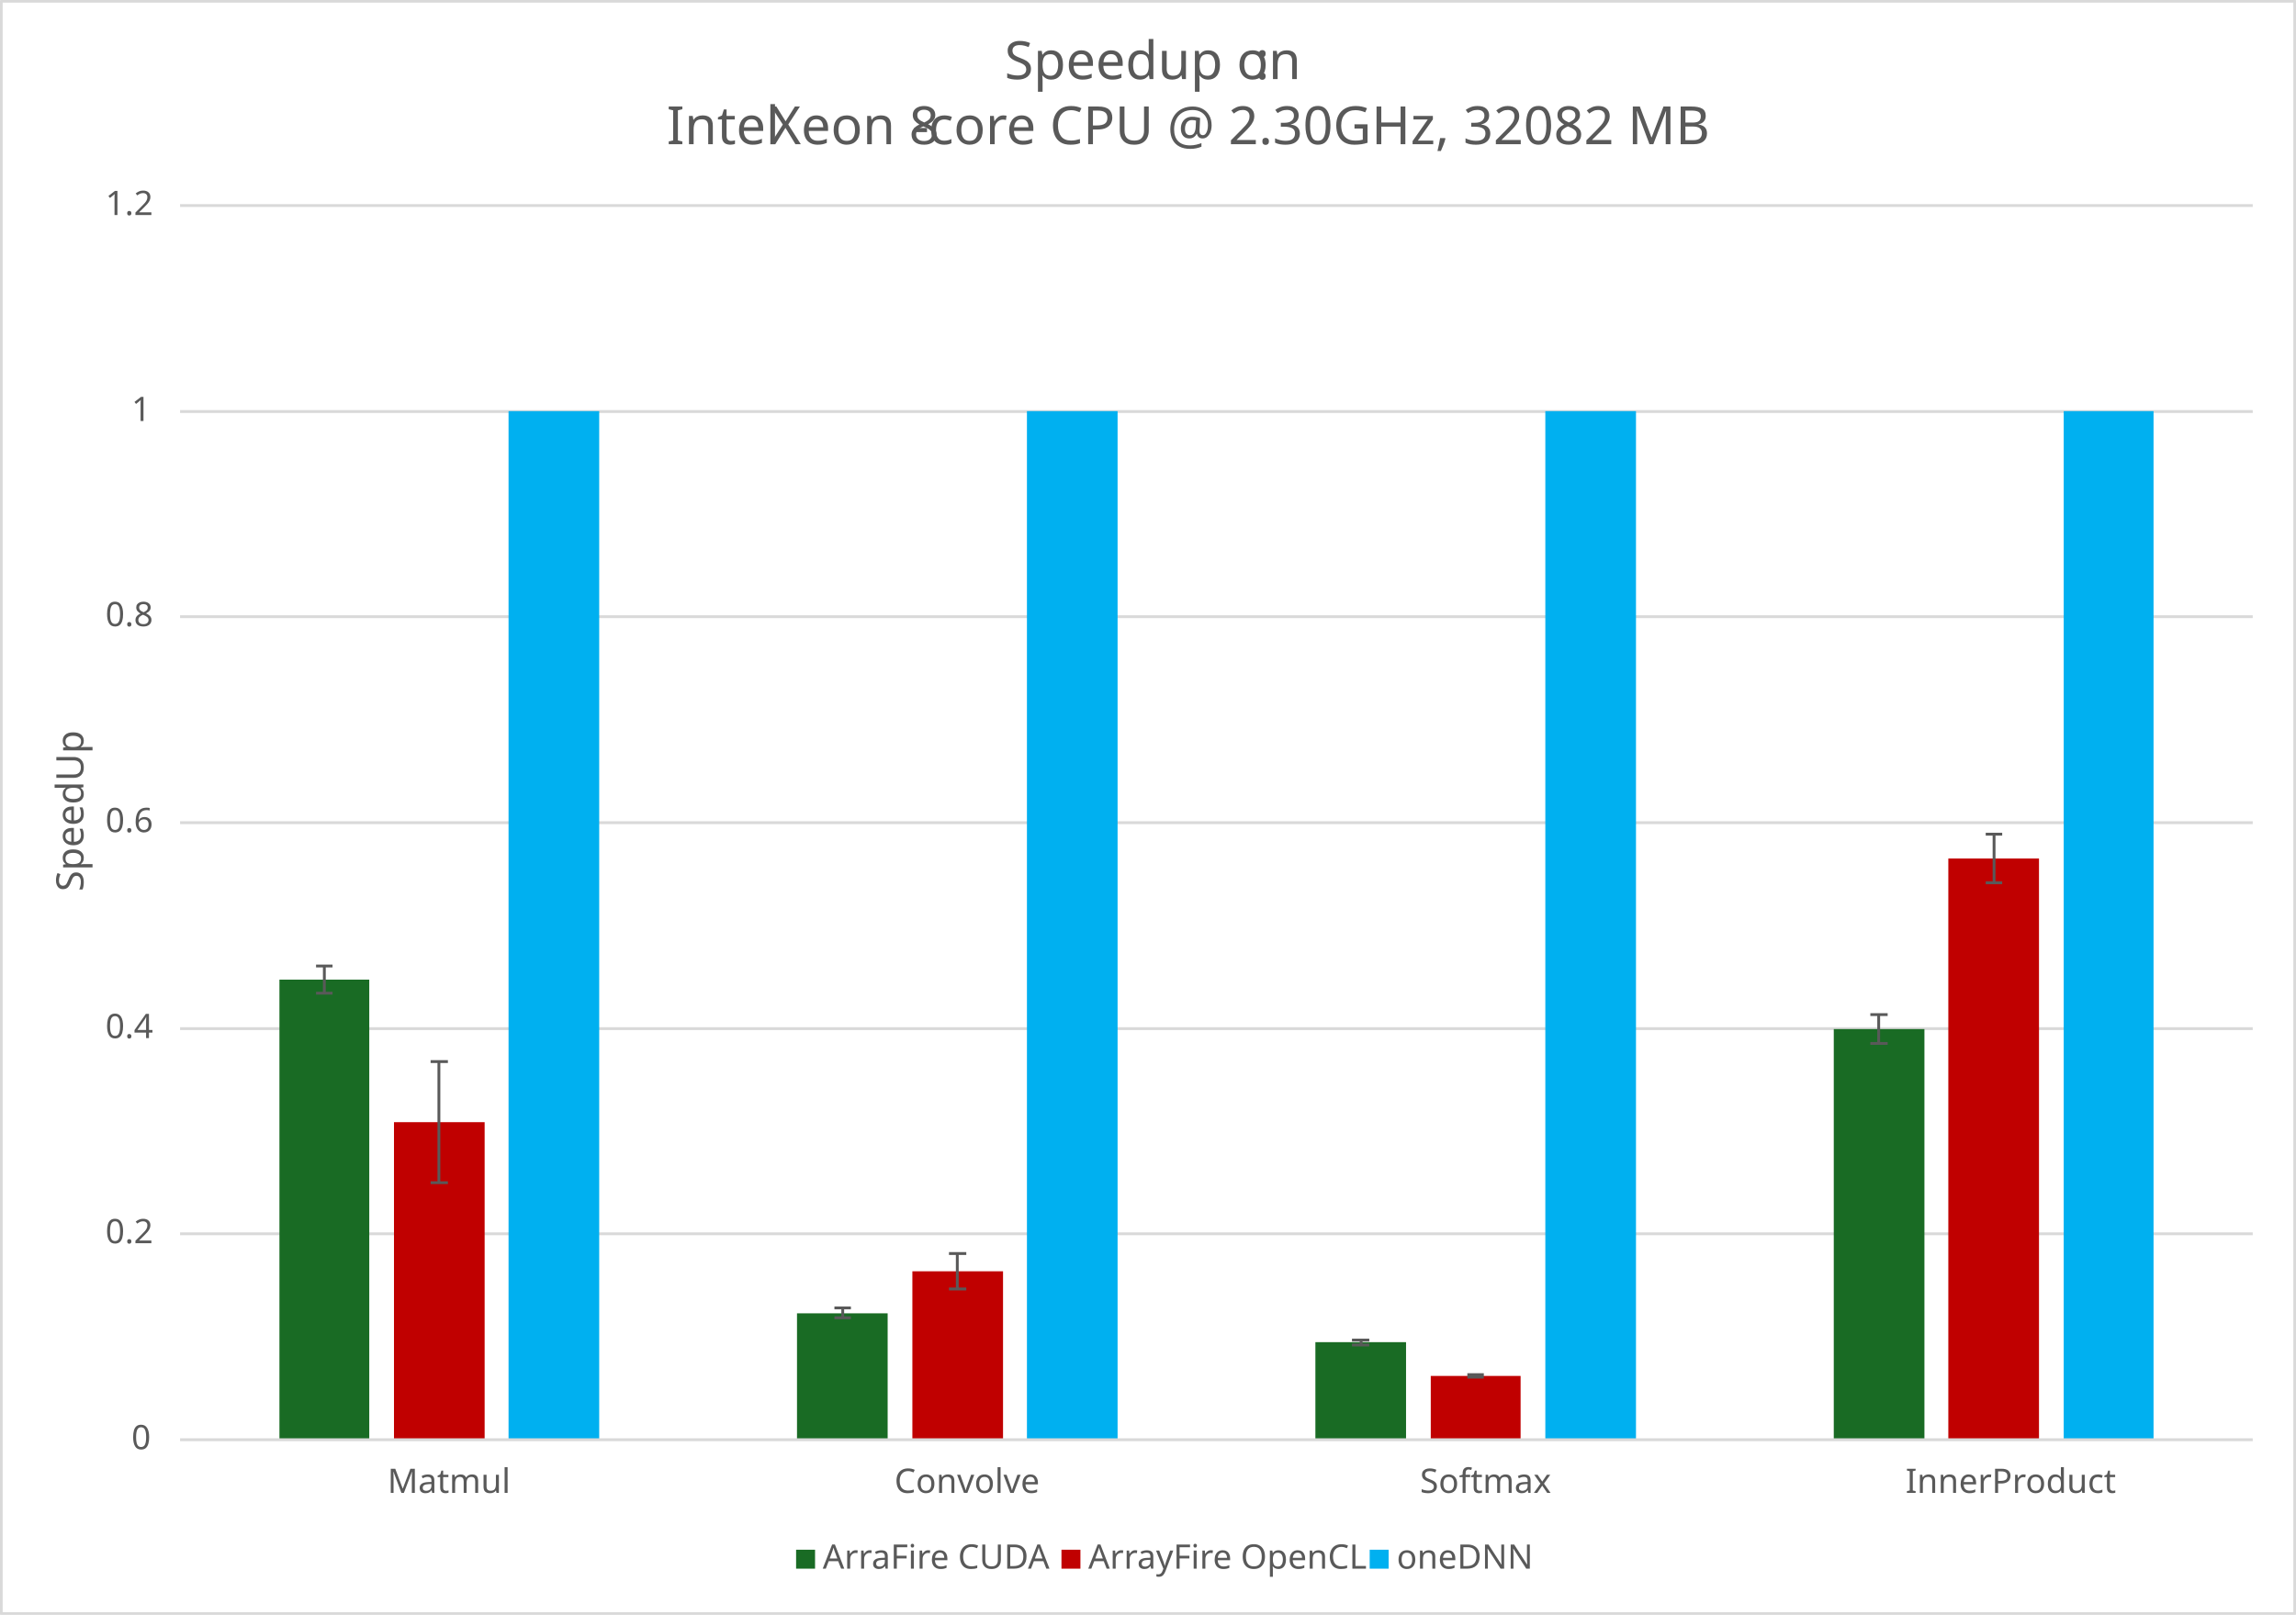
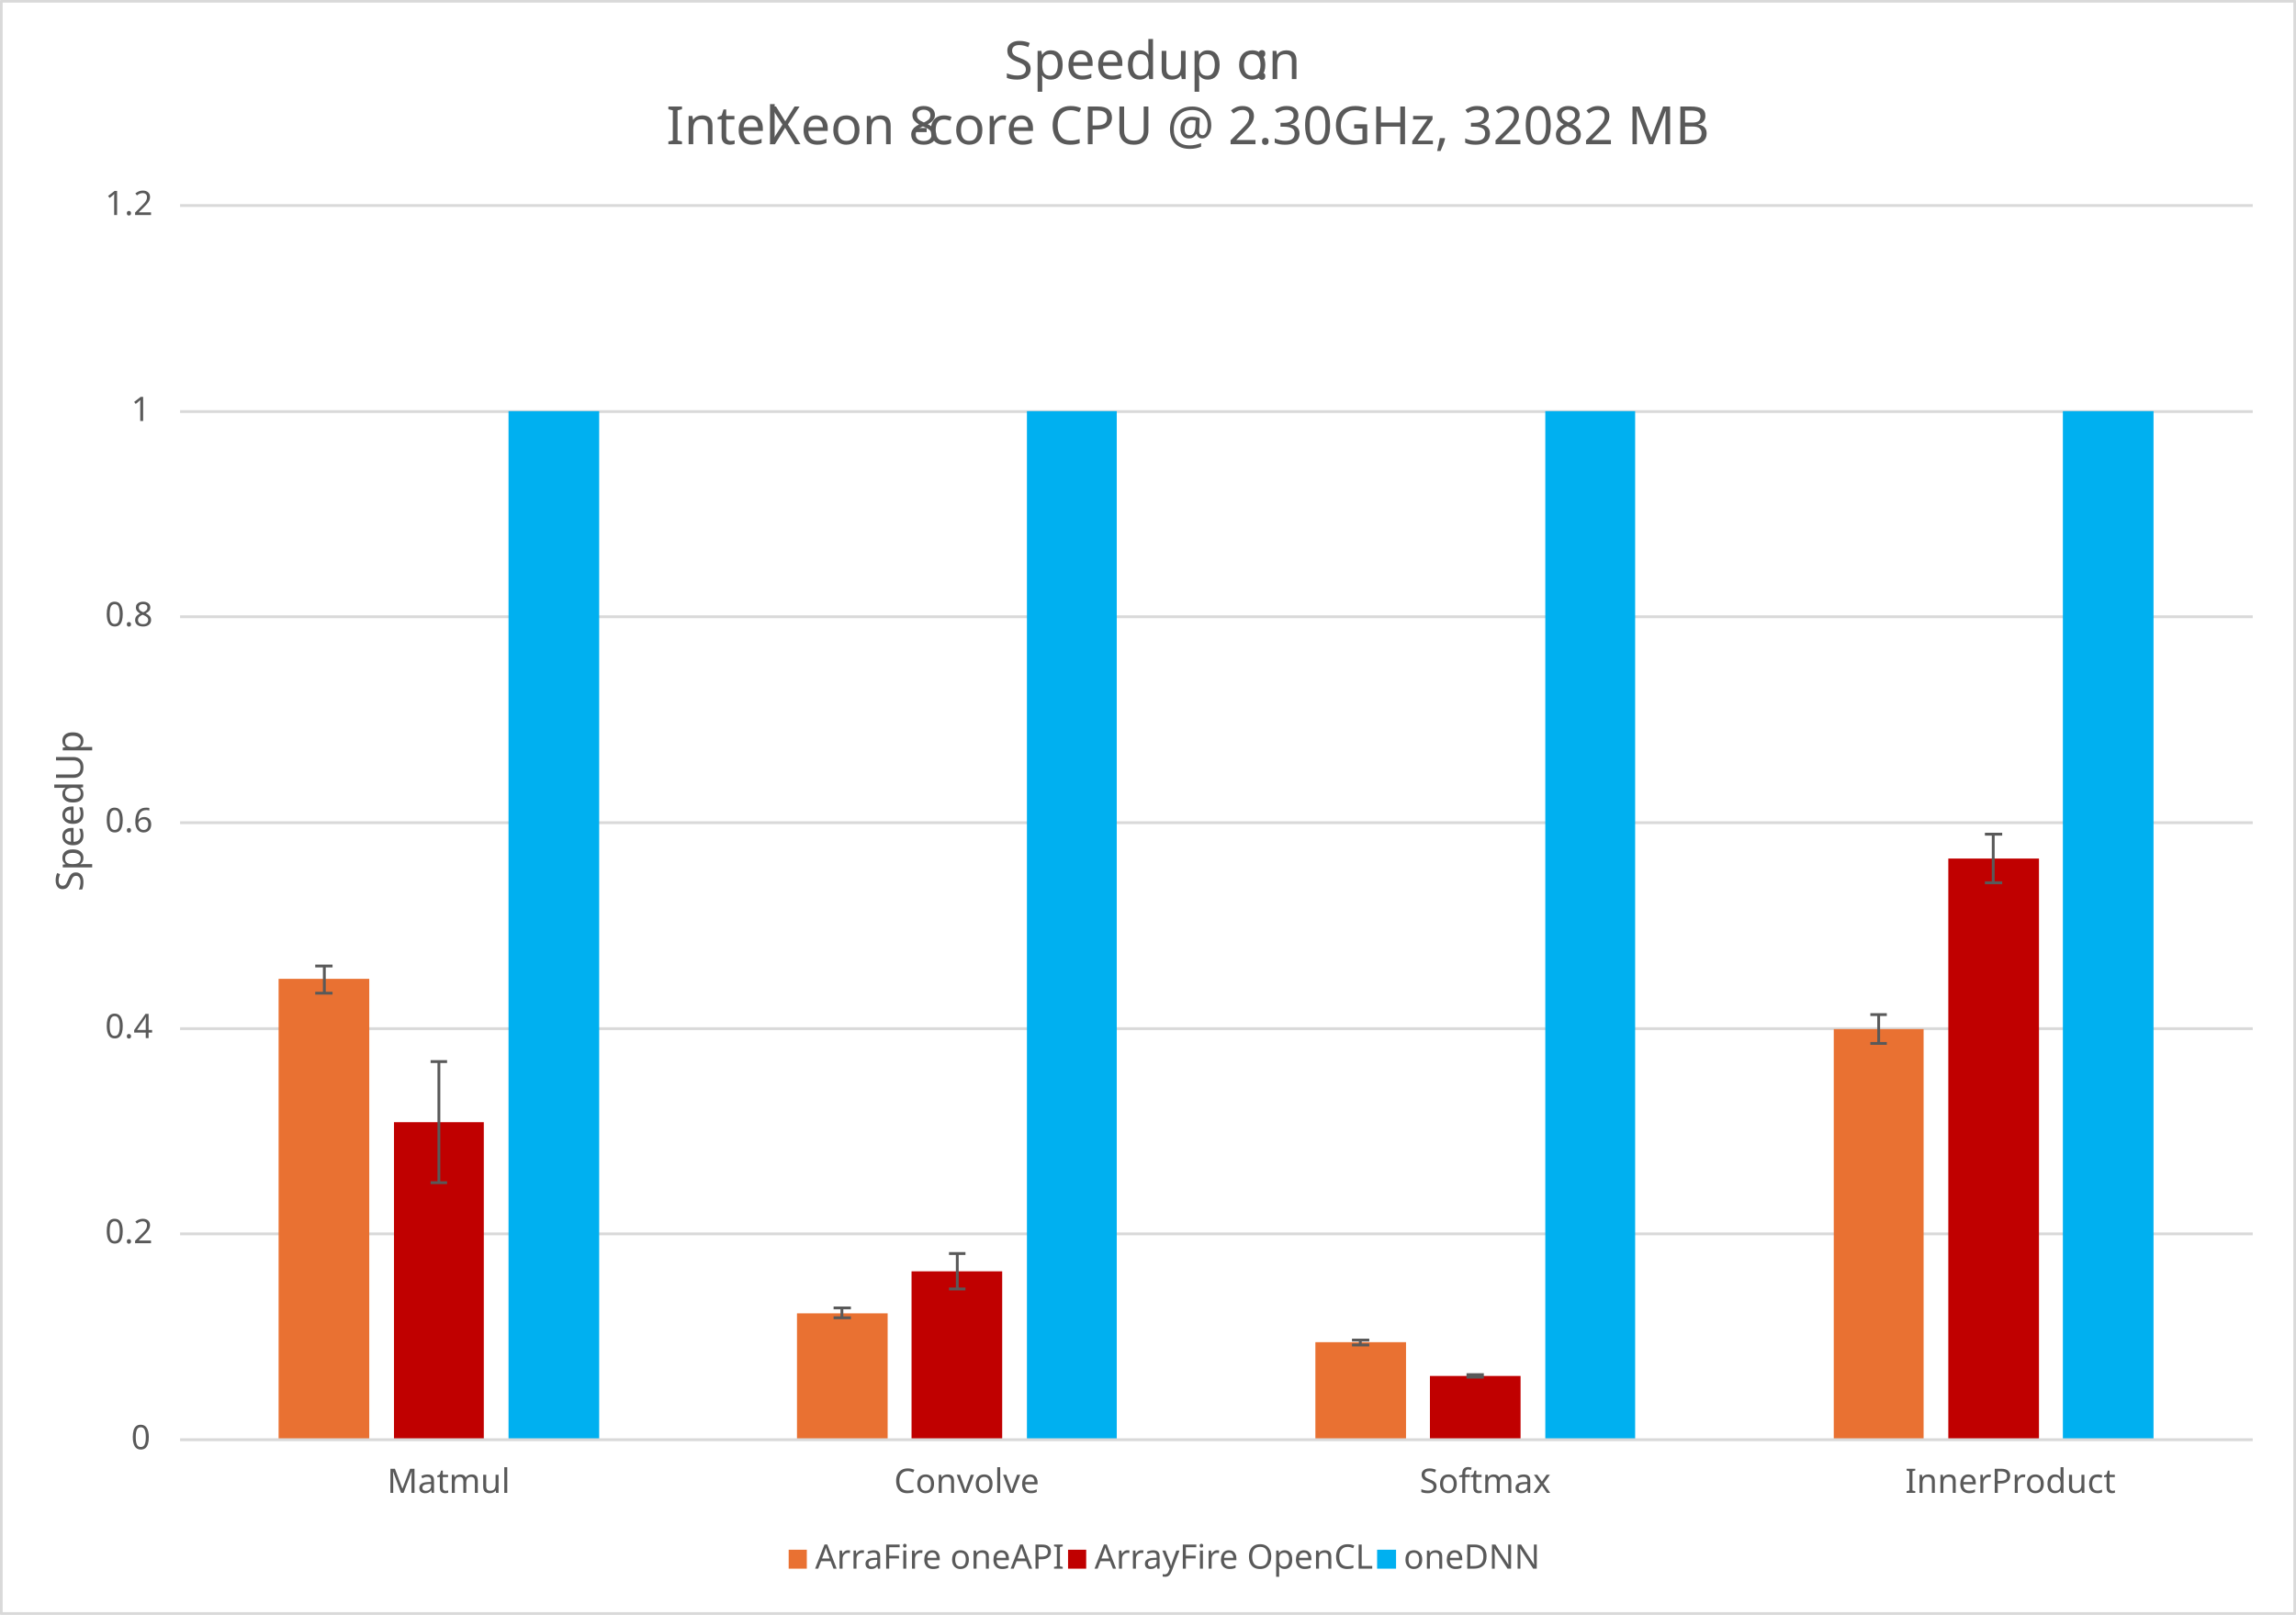
<svg xmlns="http://www.w3.org/2000/svg" width="2786" height="1960" xml:space="preserve" overflow="hidden">
  <defs>
    <clipPath id="clip0">
-       <rect x="1680" y="111" width="2786" height="1960" />
+       <rect x="1245" y="1156" width="2786" height="1960" />
    </clipPath>
  </defs>
-   <g clip-path="url(#clip0)" transform="translate(-1680 -111)">
-     <rect x="1681" y="112" width="2783" height="1957" fill="#FFFFFF" />
+   <g clip-path="url(#clip0)" transform="translate(-1245 -1156)">
+     <rect x="1246" y="1157" width="2783" height="1957" fill="#FFFFFF" />
    <g>
-       <path d="M1898.5 1608.55 4413.5 1608.55M1898.5 1359.54 4413.5 1359.54M1898.5 1109.54 4413.5 1109.54M1898.5 859.528 4413.5 859.528M1898.5 610.52 4413.5 610.52M1898.5 360.5 4413.5 360.5" stroke="#D9D9D9" stroke-width="3.438" stroke-linejoin="round" stroke-miterlimit="10" fill="none" />
+       <path d="M1463.5 2653.59 3978.5 2653.59M1463.5 2404.58 3978.5 2404.58M1463.5 2154.57 3978.5 2154.57M1463.5 1904.56 3978.5 1904.56M1463.5 1655.55 3978.5 1655.55M1463.5 1405.5 3978.5 1405.5" stroke="#D9D9D9" stroke-width="3.438" stroke-linejoin="round" stroke-miterlimit="10" fill="none" />
    </g>
    <g>
-       <path d="M2019.07 1300.04 2128.07 1300.04 2128.07 1859 2019.07 1859ZM2647.09 1705.06 2757.09 1705.06 2757.09 1859 2647.09 1859ZM3276.11 1740.06 3386.11 1740.06 3386.11 1859 3276.11 1859ZM3905.13 1360.04 4015.13 1360.04 4015.13 1859 3905.13 1859Z" fill="#196B24" />
+       <path d="M1583.05 2344.08 1693.06 2344.08 1693.06 2904 1583.05 2904ZM2212.07 2750.09 2322.08 2750.09 2322.08 2904 2212.07 2904ZM2841.09 2785.09 2951.1 2785.09 2951.1 2904 2841.09 2904ZM3470.11 2405.08 3579.12 2405.08 3579.12 2904 3470.11 2904Z" fill="#E97132" />
    </g>
    <g>
-       <path d="M2158.07 1473.05 2268.07 1473.05 2268.07 1859 2158.07 1859ZM2787.09 1654.05 2897.09 1654.05 2897.09 1859 2787.09 1859ZM3416.11 1781.06 3525.12 1781.06 3525.12 1859 3416.11 1859ZM4044.13 1153.04 4154.14 1153.04 4154.14 1859 4044.13 1859Z" fill="#C00000" />
+       <path d="M1723.06 2518.08 1832.06 2518.08 1832.06 2904 1723.06 2904ZM2351.08 2699.09 2461.08 2699.09 2461.08 2904 2351.08 2904ZM2980.1 2826.09 3090.1 2826.09 3090.1 2904 2980.1 2904ZM3609.12 2198.07 3719.12 2198.07 3719.12 2904 3609.12 2904Z" fill="#C00000" />
    </g>
    <g>
-       <path d="M2297.08 610.02 2407.08 610.02 2407.08 1859 2297.08 1859ZM2926.1 610.02 3036.1 610.02 3036.1 1859 2926.1 1859ZM3555.12 610.02 3665.12 610.02 3665.12 1859 3555.12 1859ZM4184.14 610.02 4293.14 610.02 4293.14 1859 4184.14 1859Z" fill="#00B0F0" />
+       <path d="M1862.06 1655.05 1972.06 1655.05 1972.06 2904 1862.06 2904ZM2491.08 1655.05 2600.09 1655.05 2600.09 2904 2491.08 2904ZM3120.1 1655.05 3229.11 1655.05 3229.11 2904 3120.1 2904ZM3748.12 1655.05 3858.13 1655.05 3858.13 2904 3748.12 2904Z" fill="#00B0F0" />
    </g>
    <g>
-       <path d="M2073.57 1299.54 2073.57 1316.5M2073.57 1299.54 2073.57 1283.5M2063.5 1316.5 2083.5 1316.5M2063.5 1283.5 2083.5 1283.5" stroke="#595959" stroke-width="3.438" stroke-linejoin="round" stroke-miterlimit="10" fill="none" />
+       <path d="M1638.55 2344.58 1638.55 2361.5M1638.55 2344.58 1638.55 2328.5M1627.5 2361.5 1648.5 2361.5M1627.5 2328.5 1648.5 2328.5" stroke="#595959" stroke-width="3.438" stroke-linejoin="round" stroke-miterlimit="10" fill="none" />
    </g>
    <g>
-       <path d="M2702.59 1704.56 2702.59 1710.5M2702.59 1704.56 2702.59 1698.5M2692.5 1710.5 2712.5 1710.5M2692.5 1698.5 2712.5 1698.5" stroke="#595959" stroke-width="3.438" stroke-linejoin="round" stroke-miterlimit="10" fill="none" />
+       <path d="M2266.57 2749.59 2266.57 2755.5M2266.57 2749.59 2266.57 2743.5M2256.5 2755.5 2277.5 2755.5M2256.5 2743.5 2277.5 2743.5" stroke="#595959" stroke-width="3.438" stroke-linejoin="round" stroke-miterlimit="10" fill="none" />
    </g>
    <g>
-       <path d="M3331.61 1740.56 3331.61 1743.5M3331.61 1740.56 3331.61 1737.5M3320.5 1743.5 3341.5 1743.5M3320.5 1737.5 3341.5 1737.5" stroke="#595959" stroke-width="3.438" stroke-linejoin="round" stroke-miterlimit="10" fill="none" />
+       <path d="M2895.6 2785.59 2895.6 2788.5M2895.6 2785.59 2895.6 2782.5M2885.5 2788.5 2906.5 2788.5M2885.5 2782.5 2906.5 2782.5" stroke="#595959" stroke-width="3.438" stroke-linejoin="round" stroke-miterlimit="10" fill="none" />
    </g>
    <g>
-       <path d="M3959.63 1360.54 3959.63 1377.5M3959.63 1360.54 3959.63 1342.5M3949.5 1377.5 3970.5 1377.5M3949.5 1342.5 3970.5 1342.5" stroke="#595959" stroke-width="3.438" stroke-linejoin="round" stroke-miterlimit="10" fill="none" />
+       <path d="M3524.62 2405.58 3524.62 2422.5M3524.62 2405.58 3524.62 2387.5M3514.5 2422.5 3534.5 2422.5M3514.5 2387.5 3534.5 2387.5" stroke="#595959" stroke-width="3.438" stroke-linejoin="round" stroke-miterlimit="10" fill="none" />
    </g>
    <g>
-       <path d="M2212.57 1472.55 2212.57 1546.5M2212.57 1472.55 2212.57 1399.5M2202.5 1546.5 2223.5 1546.5M2202.5 1399.5 2223.5 1399.5" stroke="#595959" stroke-width="3.438" stroke-linejoin="round" stroke-miterlimit="10" fill="none" />
+       <path d="M1777.56 2517.58 1777.56 2591.5M1777.56 2517.58 1777.56 2444.5M1767.5 2591.5 1787.5 2591.5M1767.5 2444.5 1787.5 2444.5" stroke="#595959" stroke-width="3.438" stroke-linejoin="round" stroke-miterlimit="10" fill="none" />
    </g>
    <g>
-       <path d="M2841.59 1653.55 2841.59 1675.5M2841.59 1653.55 2841.59 1632.5M2831.5 1675.5 2852.5 1675.5M2831.5 1632.5 2852.5 1632.5" stroke="#595959" stroke-width="3.438" stroke-linejoin="round" stroke-miterlimit="10" fill="none" />
+       <path d="M2406.58 2698.59 2406.58 2720.5M2406.58 2698.59 2406.58 2677.5M2396.5 2720.5 2416.5 2720.5M2396.5 2677.5 2416.5 2677.5" stroke="#595959" stroke-width="3.438" stroke-linejoin="round" stroke-miterlimit="10" fill="none" />
    </g>
    <g>
-       <path d="M3470.61 1781.56 3470.61 1782.5M3470.61 1781.56 3470.61 1779.5M3460.5 1782.5 3480.5 1782.5M3460.5 1779.5 3480.5 1779.5" stroke="#595959" stroke-width="3.438" stroke-linejoin="round" stroke-miterlimit="10" fill="none" />
+       <path d="M3035.6 2826.59 3035.6 2827.5M3035.6 2826.59 3035.6 2824.5M3024.5 2827.5 3045.5 2827.5M3024.5 2824.5 3045.5 2824.5" stroke="#595959" stroke-width="3.438" stroke-linejoin="round" stroke-miterlimit="10" fill="none" />
    </g>
    <g>
-       <path d="M4099.63 1152.54 4099.63 1182.5M4099.63 1152.54 4099.63 1123.5M4089.5 1182.5 4109.5 1182.5M4089.5 1123.5 4109.5 1123.5" stroke="#595959" stroke-width="3.438" stroke-linejoin="round" stroke-miterlimit="10" fill="none" />
+       <path d="M3663.62 2197.57 3663.62 2227.5M3663.62 2197.57 3663.62 2168.5M3653.5 2227.5 3674.5 2227.5M3653.5 2168.5 3674.5 2168.5" stroke="#595959" stroke-width="3.438" stroke-linejoin="round" stroke-miterlimit="10" fill="none" />
    </g>
    <g>
-       <path d="M1898.5 1858.5 4413.5 1858.5" stroke="#D9D9D9" stroke-width="3.438" stroke-linejoin="round" stroke-miterlimit="10" fill="none" fill-rule="evenodd" />
+       <path d="M1463.5 2903.5 3978.5 2903.5" stroke="#D9D9D9" stroke-width="3.438" stroke-linejoin="round" stroke-miterlimit="10" fill="none" fill-rule="evenodd" />
    </g>
    <g>
-       <text fill="#595959" font-family="Aptos Narrow,Aptos Narrow_MSFontService,sans-serif" font-weight="400" font-stretch="semi-condensed" font-size="41" transform="matrix(1 0 0 1 1839.54 1870)">0</text>
+       <text fill="#595959" font-family="Aptos Narrow,Aptos Narrow_MSFontService,sans-serif" font-weight="400" font-stretch="semi-condensed" font-size="41" transform="matrix(1 0 0 1 1404.13 2915)">0</text>
    </g>
    <g>
-       <text fill="#595959" font-family="Aptos Narrow,Aptos Narrow_MSFontService,sans-serif" font-weight="400" font-stretch="semi-condensed" font-size="41" transform="matrix(1 0 0 1 1807.92 1620)">0.2</text>
+       <text fill="#595959" font-family="Aptos Narrow,Aptos Narrow_MSFontService,sans-serif" font-weight="400" font-stretch="semi-condensed" font-size="41" transform="matrix(1 0 0 1 1372.5 2665)">0.2</text>
    </g>
    <g>
-       <text fill="#595959" font-family="Aptos Narrow,Aptos Narrow_MSFontService,sans-serif" font-weight="400" font-stretch="semi-condensed" font-size="41" transform="matrix(1 0 0 1 1807.92 1371)">0.4</text>
+       <text fill="#595959" font-family="Aptos Narrow,Aptos Narrow_MSFontService,sans-serif" font-weight="400" font-stretch="semi-condensed" font-size="41" transform="matrix(1 0 0 1 1372.5 2416)">0.4</text>
    </g>
    <g>
-       <text fill="#595959" font-family="Aptos Narrow,Aptos Narrow_MSFontService,sans-serif" font-weight="400" font-stretch="semi-condensed" font-size="41" transform="matrix(1 0 0 1 1807.92 1121)">0.6</text>
+       <text fill="#595959" font-family="Aptos Narrow,Aptos Narrow_MSFontService,sans-serif" font-weight="400" font-stretch="semi-condensed" font-size="41" transform="matrix(1 0 0 1 1372.5 2166)">0.6</text>
    </g>
    <g>
-       <text fill="#595959" font-family="Aptos Narrow,Aptos Narrow_MSFontService,sans-serif" font-weight="400" font-stretch="semi-condensed" font-size="41" transform="matrix(1 0 0 1 1807.92 871)">0.8</text>
+       <text fill="#595959" font-family="Aptos Narrow,Aptos Narrow_MSFontService,sans-serif" font-weight="400" font-stretch="semi-condensed" font-size="41" transform="matrix(1 0 0 1 1372.5 1916)">0.8</text>
    </g>
    <g>
-       <text fill="#595959" font-family="Aptos Narrow,Aptos Narrow_MSFontService,sans-serif" font-weight="400" font-stretch="semi-condensed" font-size="41" transform="matrix(1 0 0 1 1839.54 622)">1</text>
+       <text fill="#595959" font-family="Aptos Narrow,Aptos Narrow_MSFontService,sans-serif" font-weight="400" font-stretch="semi-condensed" font-size="41" transform="matrix(1 0 0 1 1404.13 1667)">1</text>
    </g>
    <g>
-       <text fill="#595959" font-family="Aptos Narrow,Aptos Narrow_MSFontService,sans-serif" font-weight="400" font-stretch="semi-condensed" font-size="41" transform="matrix(1 0 0 1 1807.92 372)">1.2</text>
+       <text fill="#595959" font-family="Aptos Narrow,Aptos Narrow_MSFontService,sans-serif" font-weight="400" font-stretch="semi-condensed" font-size="41" transform="matrix(1 0 0 1 1372.5 1417)">1.2</text>
    </g>
    <g>
-       <text fill="#595959" font-family="Aptos Narrow,Aptos Narrow_MSFontService,sans-serif" font-weight="400" font-stretch="semi-condensed" font-size="41" transform="matrix(1 0 0 1 2150.17 1923)">Matmul</text>
+       <text fill="#595959" font-family="Aptos Narrow,Aptos Narrow_MSFontService,sans-serif" font-weight="400" font-stretch="semi-condensed" font-size="41" transform="matrix(1 0 0 1 1714.76 2968)">Matmul</text>
    </g>
    <g>
-       <text fill="#595959" font-family="Aptos Narrow,Aptos Narrow_MSFontService,sans-serif" font-weight="400" font-stretch="semi-condensed" font-size="41" transform="matrix(1 0 0 1 2765.31 1923)">Convolve</text>
+       <text fill="#595959" font-family="Aptos Narrow,Aptos Narrow_MSFontService,sans-serif" font-weight="400" font-stretch="semi-condensed" font-size="41" transform="matrix(1 0 0 1 2329.89 2968)">Convolve</text>
    </g>
    <g>
-       <text fill="#595959" font-family="Aptos Narrow,Aptos Narrow_MSFontService,sans-serif" font-weight="400" font-stretch="semi-condensed" font-size="41" transform="matrix(1 0 0 1 3402.98 1923)">Softmax</text>
+       <text fill="#595959" font-family="Aptos Narrow,Aptos Narrow_MSFontService,sans-serif" font-weight="400" font-stretch="semi-condensed" font-size="41" transform="matrix(1 0 0 1 2967.57 2968)">Softmax</text>
    </g>
    <g>
-       <text fill="#595959" font-family="Aptos Narrow,Aptos Narrow_MSFontService,sans-serif" font-weight="400" font-stretch="semi-condensed" font-size="41" transform="matrix(1 0 0 1 3992.23 1923)">InnerProduct</text>
+       <text fill="#595959" font-family="Aptos Narrow,Aptos Narrow_MSFontService,sans-serif" font-weight="400" font-stretch="semi-condensed" font-size="41" transform="matrix(1 0 0 1 3556.82 2968)">InnerProduct</text>
    </g>
    <g>
-       <text fill="#595959" font-family="Aptos Narrow,Aptos Narrow_MSFontService,sans-serif" font-weight="400" font-stretch="semi-condensed" font-size="46" transform="matrix(6.12323e-17 -1 1 6.12323e-17 1781.22 1193)">SpeedUp</text>
+       <text fill="#595959" font-family="Aptos Narrow,Aptos Narrow_MSFontService,sans-serif" font-weight="400" font-stretch="semi-condensed" font-size="46" transform="matrix(6.12323e-17 -1 1 6.12323e-17 1345.8 2238)">SpeedUp</text>
    </g>
    <g>
-       <text fill="#595959" font-family="Aptos Narrow,Aptos Narrow_MSFontService,sans-serif" font-weight="400" font-stretch="semi-condensed" font-size="64" transform="matrix(1 0 0 1 2898.88 207)">Speedup on</text>
+       <text fill="#595959" font-family="Aptos Narrow,Aptos Narrow_MSFontService,sans-serif" font-weight="400" font-stretch="semi-condensed" font-size="64" transform="matrix(1 0 0 1 2463.46 1252)">Speedup on</text>
    </g>
    <g>
-       <text fill="#595959" font-family="Aptos Narrow,Aptos Narrow_MSFontService,sans-serif" font-weight="400" font-stretch="semi-condensed" font-size="64" transform="matrix(1 0 0 1 3203.14 207)">: </text>
+       <text fill="#595959" font-family="Aptos Narrow,Aptos Narrow_MSFontService,sans-serif" font-weight="400" font-stretch="semi-condensed" font-size="64" transform="matrix(1 0 0 1 2767.73 1252)">: </text>
    </g>
    <g>
-       <text fill="#595959" font-family="Aptos Narrow,Aptos Narrow_MSFontService,sans-serif" font-weight="400" font-stretch="semi-condensed" font-size="64" transform="matrix(1 0 0 1 2488.88 286)">Intel</text>
+       <text fill="#595959" font-family="Aptos Narrow,Aptos Narrow_MSFontService,sans-serif" font-weight="400" font-stretch="semi-condensed" font-size="64" transform="matrix(1 0 0 1 2053.46 1331)">Intel</text>
    </g>
    <g>
-       <text fill="#595959" font-family="Aptos Narrow,Aptos Narrow_MSFontService,sans-serif" font-weight="400" font-stretch="semi-condensed" font-size="64" transform="matrix(1 0 0 1 2614.46 286)">Xeon 8</text>
+       <text fill="#595959" font-family="Aptos Narrow,Aptos Narrow_MSFontService,sans-serif" font-weight="400" font-stretch="semi-condensed" font-size="64" transform="matrix(1 0 0 1 2179.04 1331)">Xeon 8</text>
    </g>
    <g>
-       <text fill="#595959" font-family="Aptos Narrow,Aptos Narrow_MSFontService,sans-serif" font-weight="400" font-stretch="semi-condensed" font-size="64" transform="matrix(1 0 0 1 2786.82 286)">-</text>
+       <text fill="#595959" font-family="Aptos Narrow,Aptos Narrow_MSFontService,sans-serif" font-weight="400" font-stretch="semi-condensed" font-size="64" transform="matrix(1 0 0 1 2351.4 1331)">-</text>
    </g>
    <g>
-       <text fill="#595959" font-family="Aptos Narrow,Aptos Narrow_MSFontService,sans-serif" font-weight="400" font-stretch="semi-condensed" font-size="64" transform="matrix(1 0 0 1 2806.45 286)">core CPU @ 2.30GHz, 32082 MB</text>
+       <text fill="#595959" font-family="Aptos Narrow,Aptos Narrow_MSFontService,sans-serif" font-weight="400" font-stretch="semi-condensed" font-size="64" transform="matrix(1 0 0 1 2371.04 1331)">core CPU @ 2.30GHz, 32082 MB</text>
    </g>
    <g>
-       <rect x="2646" y="1992" width="23" height="23" fill="#196B24" />
+       <rect x="2202" y="3037" width="22" height="23" fill="#E97132" />
    </g>
    <g>
-       <text fill="#595959" font-family="Aptos Narrow,Aptos Narrow_MSFontService,sans-serif" font-weight="400" font-stretch="semi-condensed" font-size="41" transform="matrix(1 0 0 1 2678.3 2015)">ArraFire CUDA</text>
+       <text fill="#595959" font-family="Aptos Narrow,Aptos Narrow_MSFontService,sans-serif" font-weight="400" font-stretch="semi-condensed" font-size="41" transform="matrix(1 0 0 1 2234.06 3060)">ArraFire oneAPI</text>
    </g>
    <g>
-       <rect x="2968" y="1992" width="23" height="23" fill="#C00000" />
+       <rect x="2541" y="3037" width="22" height="23" fill="#C00000" />
    </g>
    <g>
-       <text fill="#595959" font-family="Aptos Narrow,Aptos Narrow_MSFontService,sans-serif" font-weight="400" font-stretch="semi-condensed" font-size="41" transform="matrix(1 0 0 1 3000.5 2015)">ArrayFire OpenCL</text>
+       <text fill="#595959" font-family="Aptos Narrow,Aptos Narrow_MSFontService,sans-serif" font-weight="400" font-stretch="semi-condensed" font-size="41" transform="matrix(1 0 0 1 2573.11 3060)">ArrayFire OpenCL</text>
    </g>
    <g>
-       <rect x="3342" y="1992" width="23" height="23" fill="#00B0F0" />
+       <rect x="2916" y="3037" width="23" height="23" fill="#00B0F0" />
    </g>
    <g>
-       <text fill="#595959" font-family="Aptos Narrow,Aptos Narrow_MSFontService,sans-serif" font-weight="400" font-stretch="semi-condensed" font-size="41" transform="matrix(1 0 0 1 3374.75 2015)">oneDNN</text>
+       <text fill="#595959" font-family="Aptos Narrow,Aptos Narrow_MSFontService,sans-serif" font-weight="400" font-stretch="semi-condensed" font-size="41" transform="matrix(1 0 0 1 2948.16 3060)">oneDNN</text>
    </g>
-     <rect x="1681.5" y="112.5" width="2783" height="1957" stroke="#D9D9D9" stroke-width="3.438" stroke-linejoin="round" stroke-miterlimit="10" fill="none" />
+     <rect x="1246.5" y="1157.5" width="2783" height="1957" stroke="#D9D9D9" stroke-width="3.438" stroke-linejoin="round" stroke-miterlimit="10" fill="none" />
  </g>
</svg>
